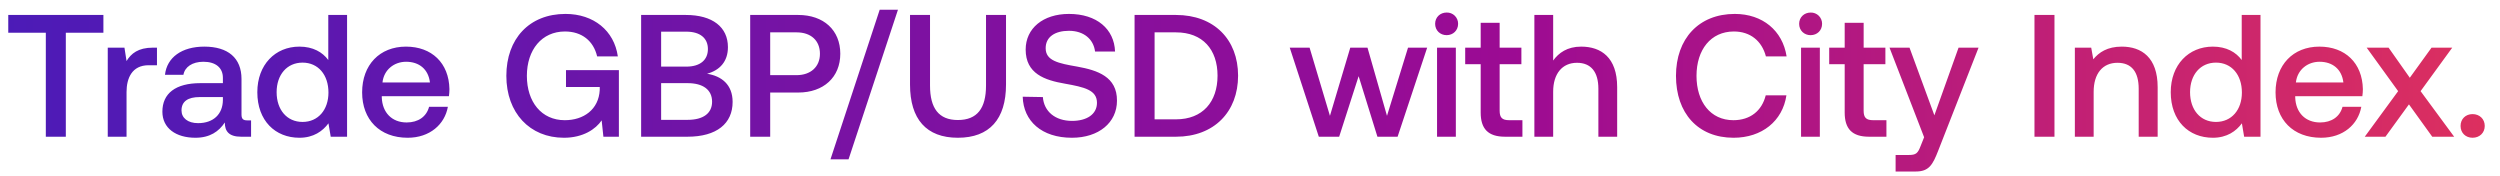
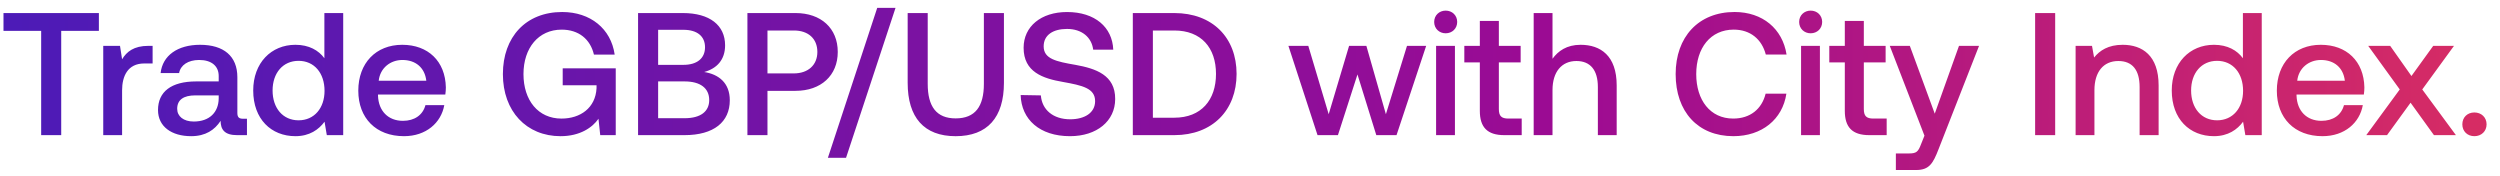
- <svg xmlns="http://www.w3.org/2000/svg" width="128" height="9" viewBox="0 0 128 9" fill="none">
-   <path d="M.423 1.675h1.923V7H3.37V1.675h1.924V.766H.423v.909zm7.4.765c-.747 0-1.113.303-1.344.686l-.107-.686h-.855V7h.962V4.711c0-.703.276-1.371 1.13-1.371h.428v-.9h-.213zm4.836 3.723c-.196 0-.294-.062-.294-.294V4.043c0-1.077-.694-1.656-1.905-1.656-1.15 0-1.915.552-2.013 1.443h.944c.071-.401.454-.668 1.024-.668.632 0 .997.311.997.82v.275h-1.148c-1.274 0-1.95.526-1.95 1.46 0 .847.694 1.336 1.691 1.336.74 0 1.202-.32 1.505-.783 0 .454.214.73.837.73h.508v-.837h-.196zM11.412 5.13c-.009.703-.472 1.175-1.273 1.175-.526 0-.846-.267-.846-.65 0-.463.33-.685.926-.685h1.193v.16zm5.396-2.057c-.294-.401-.783-.686-1.478-.686-1.238 0-2.155.926-2.155 2.333 0 1.46.917 2.333 2.155 2.333.721 0 1.193-.338 1.487-.739l.116.686h.837V.766h-.962v2.307zm-1.318 3.17c-.801 0-1.327-.623-1.327-1.523 0-.89.526-1.514 1.327-1.514.802 0 1.327.624 1.327 1.532 0 .882-.525 1.505-1.327 1.505zm5.384.81c1.13 0 1.897-.685 2.057-1.585h-.962c-.133.508-.56.802-1.149.802-.756 0-1.246-.508-1.273-1.283v-.062h3.438c.017-.125.026-.25.026-.365-.026-1.336-.908-2.173-2.226-2.173-1.345 0-2.244.935-2.244 2.342 0 1.398.9 2.324 2.333 2.324zm-1.291-2.831c.07-.65.596-1.06 1.21-1.06.669 0 1.14.383 1.22 1.06h-2.43zm9.29 2.831c.988 0 1.63-.445 1.932-.89l.089.837h.793V3.59h-2.708v.863h1.728v.151c-.053 1.007-.828 1.55-1.79 1.55-1.193 0-1.941-.935-1.941-2.27 0-1.337.765-2.272 1.95-2.272.864 0 1.46.481 1.647 1.274h1.06c-.187-1.318-1.238-2.173-2.68-2.173-1.853 0-3.028 1.273-3.028 3.17s1.202 3.17 2.947 3.17zM32.826 7h2.369c1.505 0 2.315-.677 2.315-1.781 0-.89-.57-1.327-1.309-1.443.65-.178 1.069-.623 1.069-1.362 0-1.024-.784-1.648-2.156-1.648h-2.288V7zm2.315-5.379c.713 0 1.104.339 1.104.89 0 .562-.4.9-1.104.9h-1.291v-1.79h1.291zm.063 2.636c.792 0 1.255.339 1.255.953 0 .579-.436.926-1.255.926H33.85V4.257h1.354zM38.41 7h1.024V4.738h1.434c1.3 0 2.155-.784 2.155-1.986 0-1.211-.855-1.986-2.155-1.986H38.41V7zm2.378-5.343c.73 0 1.193.418 1.193 1.095 0 .668-.472 1.096-1.202 1.096h-1.345V1.657h1.354zm2.658 6.5L45.975.5h-.935l-2.52 7.659h.926zm3.147-3.829c0 1.773.837 2.725 2.449 2.725 1.62 0 2.466-.952 2.466-2.725V.766h-1.024v3.616c0 1.158-.445 1.763-1.442 1.763-.98 0-1.425-.605-1.425-1.763V.766h-1.024v3.562zm5.77.624c.035 1.247.97 2.101 2.52 2.101 1.371 0 2.306-.774 2.306-1.896.009-1.23-.997-1.559-2.03-1.746-.98-.17-1.621-.303-1.621-.944 0-.588.49-.89 1.193-.89.757 0 1.256.427 1.336 1.06h1.024c-.044-1.15-.935-1.924-2.36-1.924-1.327 0-2.217.739-2.217 1.825 0 1.238.98 1.568 2.012 1.746.989.178 1.639.32 1.639.98 0 .596-.534.926-1.273.926-.873 0-1.443-.49-1.497-1.22l-1.033-.018zM60.21 7c1.95 0 3.18-1.273 3.18-3.126 0-1.852-1.23-3.108-3.18-3.108h-2.12V7h2.12zm-1.095-5.343h1.095c1.371 0 2.128.881 2.128 2.217S61.581 6.11 60.21 6.11h-1.095V1.657zM67.523 7h1.042l.997-3.1.962 3.1h1.033l1.514-4.56h-.98l-1.077 3.491-.998-3.49h-.882l-1.041 3.49-1.042-3.49h-1.016L67.523 7zm6.544-5.2c.33 0 .588-.241.588-.58a.569.569 0 00-.588-.578c-.33 0-.588.24-.588.578 0 .339.258.58.588.58zm-.49 5.2h.962V2.44h-.962V7zm2.234-1.238c0 .828.374 1.238 1.247 1.238h.89v-.846h-.676c-.366 0-.49-.134-.49-.49V3.286h1.113V2.44h-1.113V1.167h-.971V2.44h-.793v.846h.793v2.476zm5.145-3.375c-.713 0-1.15.32-1.434.712V.766h-.962V7h.962V4.694c0-.918.463-1.479 1.22-1.479.712 0 1.095.463 1.095 1.327V7h.962V4.462c0-1.523-.828-2.075-1.843-2.075zm7.801 4.666c1.452 0 2.512-.854 2.708-2.172h-1.06c-.196.792-.793 1.273-1.656 1.273-1.176 0-1.888-.944-1.888-2.27 0-1.337.73-2.272 1.914-2.272.846 0 1.434.49 1.639 1.274h1.06C91.269 1.568 90.244.713 88.82.713c-1.844 0-3.01 1.273-3.01 3.17 0 1.915 1.13 3.17 2.947 3.17zM92.704 1.8c.33 0 .587-.24.587-.579a.569.569 0 00-.587-.578c-.33 0-.588.24-.588.578 0 .339.258.58.588.58zM92.214 7h.962V2.44h-.962V7zm2.234-1.238c0 .828.374 1.238 1.247 1.238h.89v-.846h-.677c-.365 0-.49-.134-.49-.49V3.286h1.114V2.44h-1.113V1.167h-.971V2.44h-.793v.846h.793v2.476zm4.067 1.265l-.178.445c-.143.374-.232.463-.606.463h-.676v.846h1.032c.668 0 .864-.33 1.15-1.069l2.065-5.272h-1.024L99.04 5.905 97.767 2.44h-1.024l1.772 4.587zm5.65-.027h1.024V.766h-1.024V7zm4.472-4.613c-.739 0-1.175.294-1.46.65l-.107-.597h-.837V7h.962V4.702c0-.926.454-1.487 1.22-1.487.721 0 1.086.463 1.086 1.327V7h.971V4.462c0-1.523-.828-2.075-1.835-2.075zm6.139.686c-.294-.401-.784-.686-1.478-.686-1.238 0-2.156.926-2.156 2.333 0 1.46.918 2.333 2.156 2.333.721 0 1.193-.338 1.487-.739L114.9 7h.838V.766h-.962v2.307zm-1.318 3.17c-.802 0-1.327-.623-1.327-1.523 0-.89.525-1.514 1.327-1.514.801 0 1.327.624 1.327 1.532 0 .882-.526 1.505-1.327 1.505zm5.383.81c1.131 0 1.897-.685 2.058-1.585h-.962c-.134.508-.561.802-1.149.802-.757 0-1.247-.508-1.273-1.283v-.062h3.437c.018-.125.027-.25.027-.365-.027-1.336-.909-2.173-2.227-2.173-1.344 0-2.244.935-2.244 2.342 0 1.398.9 2.324 2.333 2.324zm-1.291-2.831c.071-.65.597-1.06 1.211-1.06.668 0 1.14.383 1.22 1.06h-2.431zM121.076 7h1.059l1.203-1.656L124.531 7h1.122l-1.719-2.333 1.621-2.227h-1.06l-1.113 1.541-1.086-1.54h-1.122l1.611 2.226L121.076 7zm4.905-.552c0 .356.258.605.614.605s.624-.249.624-.605-.268-.606-.624-.606-.614.25-.614.606z" fill="url(#paint0_linear_101_87)" />
+ <svg xmlns="http://www.w3.org/2000/svg" width="185" height="13" viewBox="0 0 185 13" fill="none">
+   <path d="M.258 2.283h2.788V10H4.53V2.283h2.787V.966H.258v1.317zm10.725 1.11c-1.084 0-1.613.438-1.948.993l-.155-.994H7.64V10h1.395V6.683c0-1.02.4-1.987 1.639-1.987h.619V3.392h-.31zm7.008 5.394c-.284 0-.426-.09-.426-.426V5.715c0-1.561-1.007-2.4-2.762-2.4-1.665 0-2.775.8-2.917 2.09h1.368c.104-.58.659-.967 1.485-.967.916 0 1.445.451 1.445 1.187v.4h-1.665c-1.845 0-2.826.762-2.826 2.117 0 1.226 1.007 1.935 2.452 1.935 1.071 0 1.742-.464 2.18-1.135 0 .658.31 1.058 1.214 1.058h.736V8.787h-.284zM16.184 7.29c-.013 1.02-.684 1.703-1.846 1.703-.761 0-1.226-.387-1.226-.942 0-.67.478-.993 1.343-.993h1.729v.232zm7.82-2.981c-.426-.581-1.136-.994-2.143-.994-1.794 0-3.123 1.342-3.123 3.381 0 2.117 1.33 3.381 3.123 3.381 1.046 0 1.73-.49 2.155-1.07l.168.993h1.213V.966h-1.393V4.31zm-1.91 4.594c-1.162 0-1.923-.903-1.923-2.207 0-1.29.761-2.194 1.923-2.194 1.161 0 1.922.904 1.922 2.22 0 1.278-.761 2.181-1.922 2.181zm7.801 1.174c1.64 0 2.75-.993 2.982-2.297h-1.394c-.194.736-.813 1.162-1.665 1.162-1.097 0-1.807-.736-1.846-1.859v-.09h4.982c.026-.18.039-.361.039-.53-.04-1.935-1.317-3.148-3.227-3.148-1.948 0-3.252 1.355-3.252 3.394 0 2.026 1.304 3.368 3.381 3.368zm-1.87-4.103c.102-.943.864-1.536 1.754-1.536.968 0 1.652.555 1.768 1.536h-3.523zm13.462 4.103c1.432 0 2.361-.645 2.8-1.29l.13 1.213h1.148V5.057H41.64V6.31h2.504v.22c-.077 1.458-1.2 2.245-2.594 2.245-1.73 0-2.813-1.355-2.813-3.29 0-1.937 1.11-3.292 2.826-3.292 1.252 0 2.117.697 2.388 1.846h1.535c-.27-1.91-1.794-3.15-3.884-3.15-2.685 0-4.388 1.846-4.388 4.595 0 2.749 1.742 4.594 4.272 4.594zm5.73-.077h3.433c2.181 0 3.355-.98 3.355-2.581 0-1.29-.826-1.923-1.897-2.09.942-.259 1.549-.904 1.549-1.975 0-1.484-1.136-2.388-3.123-2.388h-3.317V10zm3.355-7.795c1.033 0 1.6.49 1.6 1.29 0 .814-.58 1.304-1.6 1.304h-1.87V2.205h1.87zm.09 3.82c1.15 0 1.82.49 1.82 1.381 0 .839-.632 1.342-1.82 1.342h-1.96V6.025h1.96zM55.309 10h1.484V6.722h2.078c1.884 0 3.123-1.136 3.123-2.878 0-1.755-1.239-2.878-3.123-2.878h-3.562V10zm3.446-7.743c1.058 0 1.73.606 1.73 1.587 0 .968-.685 1.588-1.743 1.588h-1.949V2.257h1.962zm3.852 9.42L66.27.58h-1.355l-3.652 11.099h1.342zm4.56-5.549c0 2.569 1.213 3.95 3.55 3.95 2.348 0 3.574-1.381 3.574-3.95V.966h-1.484v5.24c0 1.678-.645 2.555-2.09 2.555-1.42 0-2.066-.877-2.066-2.555V.966h-1.484v5.162zm8.361.904c.052 1.807 1.407 3.045 3.653 3.045 1.987 0 3.342-1.122 3.342-2.748.013-1.781-1.445-2.259-2.942-2.53-1.42-.245-2.35-.439-2.35-1.368 0-.852.71-1.29 1.73-1.29 1.097 0 1.82.62 1.936 1.535h1.484C82.316 2.012 81.025.89 78.96.89c-1.923 0-3.213 1.071-3.213 2.645 0 1.794 1.42 2.272 2.916 2.53 1.433.258 2.375.464 2.375 1.42 0 .864-.774 1.342-1.846 1.342-1.264 0-2.09-.71-2.168-1.768l-1.497-.026zM86.9 10c2.826 0 4.607-1.845 4.607-4.53 0-2.684-1.78-4.504-4.607-4.504h-3.072V10H86.9zm-1.587-7.743H86.9c1.987 0 3.084 1.277 3.084 3.213 0 1.936-1.097 3.24-3.084 3.24h-1.587V2.256zM97.497 10h1.51l1.446-4.491L101.846 10h1.497l2.194-6.608h-1.419l-1.562 5.06-1.445-5.06h-1.278l-1.51 5.06-1.51-5.06h-1.471L97.497 10zm9.484-7.537c.477 0 .851-.348.851-.839 0-.49-.374-.838-.851-.838-.478 0-.852.348-.852.838s.374.84.852.84zm-.71 7.537h1.394V3.392h-1.394V10zm3.237-1.794c0 1.2.542 1.794 1.807 1.794h1.291V8.774h-.981c-.529 0-.71-.194-.71-.71V4.618h1.613V3.392h-1.613V1.547h-1.407v1.845h-1.148v1.226h1.148v3.588zm7.456-4.891c-1.033 0-1.665.465-2.078 1.032V.967h-1.394V10h1.394V6.658c0-1.33.671-2.143 1.768-2.143 1.033 0 1.588.671 1.588 1.923V10h1.393V6.322c0-2.207-1.2-3.007-2.671-3.007zm11.306 6.762c2.104 0 3.639-1.238 3.923-3.148h-1.536c-.283 1.148-1.148 1.845-2.4 1.845-1.703 0-2.736-1.368-2.736-3.29 0-1.937 1.058-3.292 2.775-3.292 1.226 0 2.078.71 2.374 1.846h1.536c-.297-1.91-1.781-3.15-3.846-3.15-2.671 0-4.362 1.846-4.362 4.595 0 2.775 1.639 4.594 4.272 4.594zm5.719-7.614c.477 0 .851-.348.851-.839 0-.49-.374-.838-.851-.838-.478 0-.852.348-.852.838s.374.84.852.84zm-.71 7.537h1.394V3.392h-1.394V10zm3.237-1.794c0 1.2.542 1.794 1.807 1.794h1.291V8.774h-.981c-.529 0-.71-.194-.71-.71V4.618h1.613V3.392h-1.613V1.547h-1.407v1.845h-1.148v1.226h1.148v3.588zm5.894 1.833l-.258.645c-.206.542-.335.671-.877.671h-.981v1.226h1.497c.968 0 1.252-.477 1.665-1.549l2.994-7.64h-1.484l-1.794 5.02-1.846-5.02h-1.484l2.568 6.647zm8.189-.039h1.484V.966h-1.484V10zm6.48-6.685c-1.071 0-1.703.426-2.116.942l-.155-.865h-1.213V10h1.393V6.67c0-1.342.659-2.155 1.769-2.155 1.045 0 1.574.671 1.574 1.923V10h1.407V6.322c0-2.207-1.201-3.007-2.659-3.007zm8.896.994c-.426-.581-1.136-.994-2.142-.994-1.794 0-3.123 1.342-3.123 3.381 0 2.117 1.329 3.381 3.123 3.381 1.045 0 1.729-.49 2.155-1.07l.168.993h1.213V.966h-1.394V4.31zm-1.91 4.594c-1.161 0-1.923-.903-1.923-2.207 0-1.29.762-2.194 1.923-2.194s1.923.904 1.923 2.22c0 1.278-.762 2.181-1.923 2.181zm7.802 1.174c1.639 0 2.749-.993 2.981-2.297h-1.394c-.193.736-.813 1.162-1.665 1.162-1.097 0-1.806-.736-1.845-1.859v-.09h4.981c.026-.18.039-.361.039-.53-.039-1.935-1.316-3.148-3.226-3.148-1.949 0-3.252 1.355-3.252 3.394 0 2.026 1.303 3.368 3.381 3.368zm-1.872-4.103c.104-.943.865-1.536 1.756-1.536.968 0 1.652.555 1.768 1.536h-3.524zM175.104 10h1.536l1.742-2.4 1.73 2.4h1.626l-2.491-3.381 2.349-3.227h-1.536l-1.613 2.233-1.575-2.233h-1.626l2.336 3.227L175.104 10zm7.109-.8c0 .516.374.877.89.877.517 0 .904-.36.904-.877 0-.516-.387-.878-.904-.878-.516 0-.89.362-.89.878z" fill="url(#paint0_linear_101_87)" />
  <defs>
-     <linearGradient id="paint0_linear_101_87" x1="154.245" y1="17" x2=".245" y2="17" gradientUnits="userSpaceOnUse">
+     <linearGradient id="paint0_linear_101_87" x1="231" y1="16" x2="0" y2="16" gradientUnits="userSpaceOnUse">
      <stop stop-color="#FF4343" />
      <stop offset=".5" stop-color="#9C0B93" />
      <stop offset="1" stop-color="#4C1BB7" />
    </linearGradient>
  </defs>
</svg>
